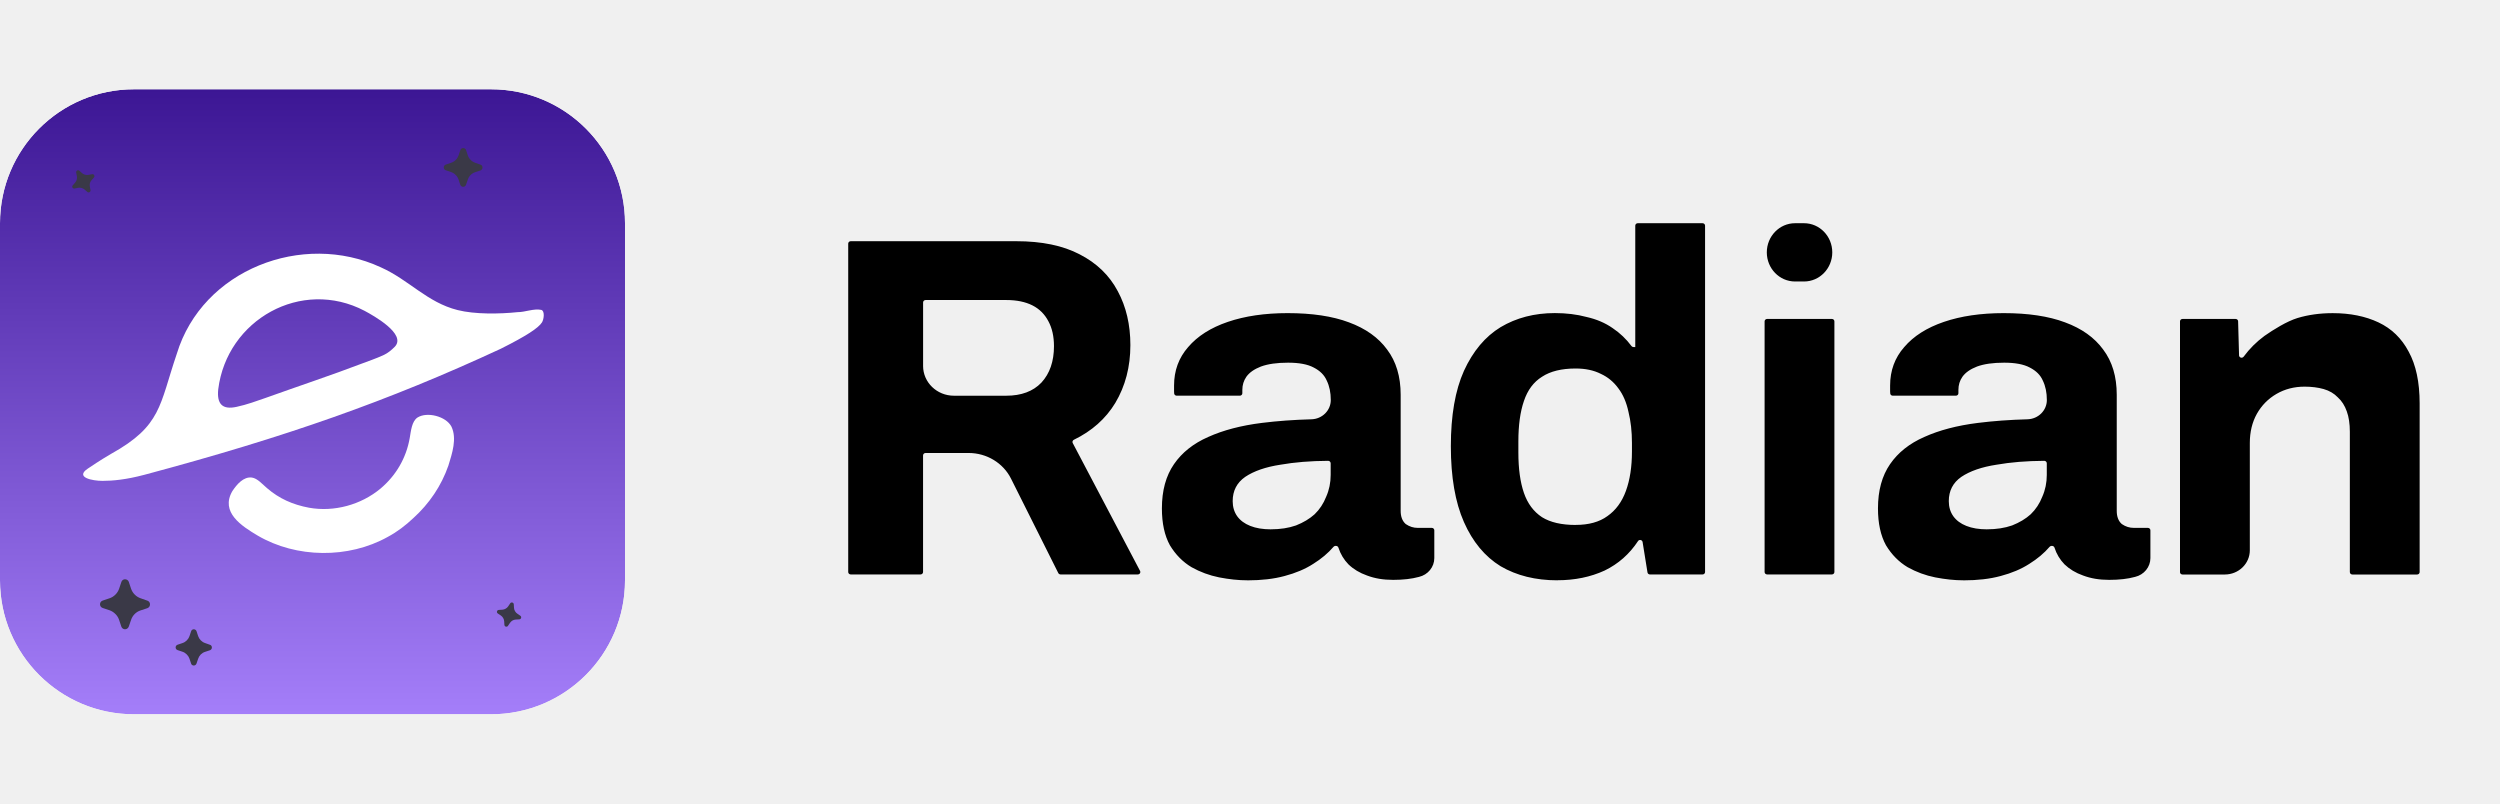
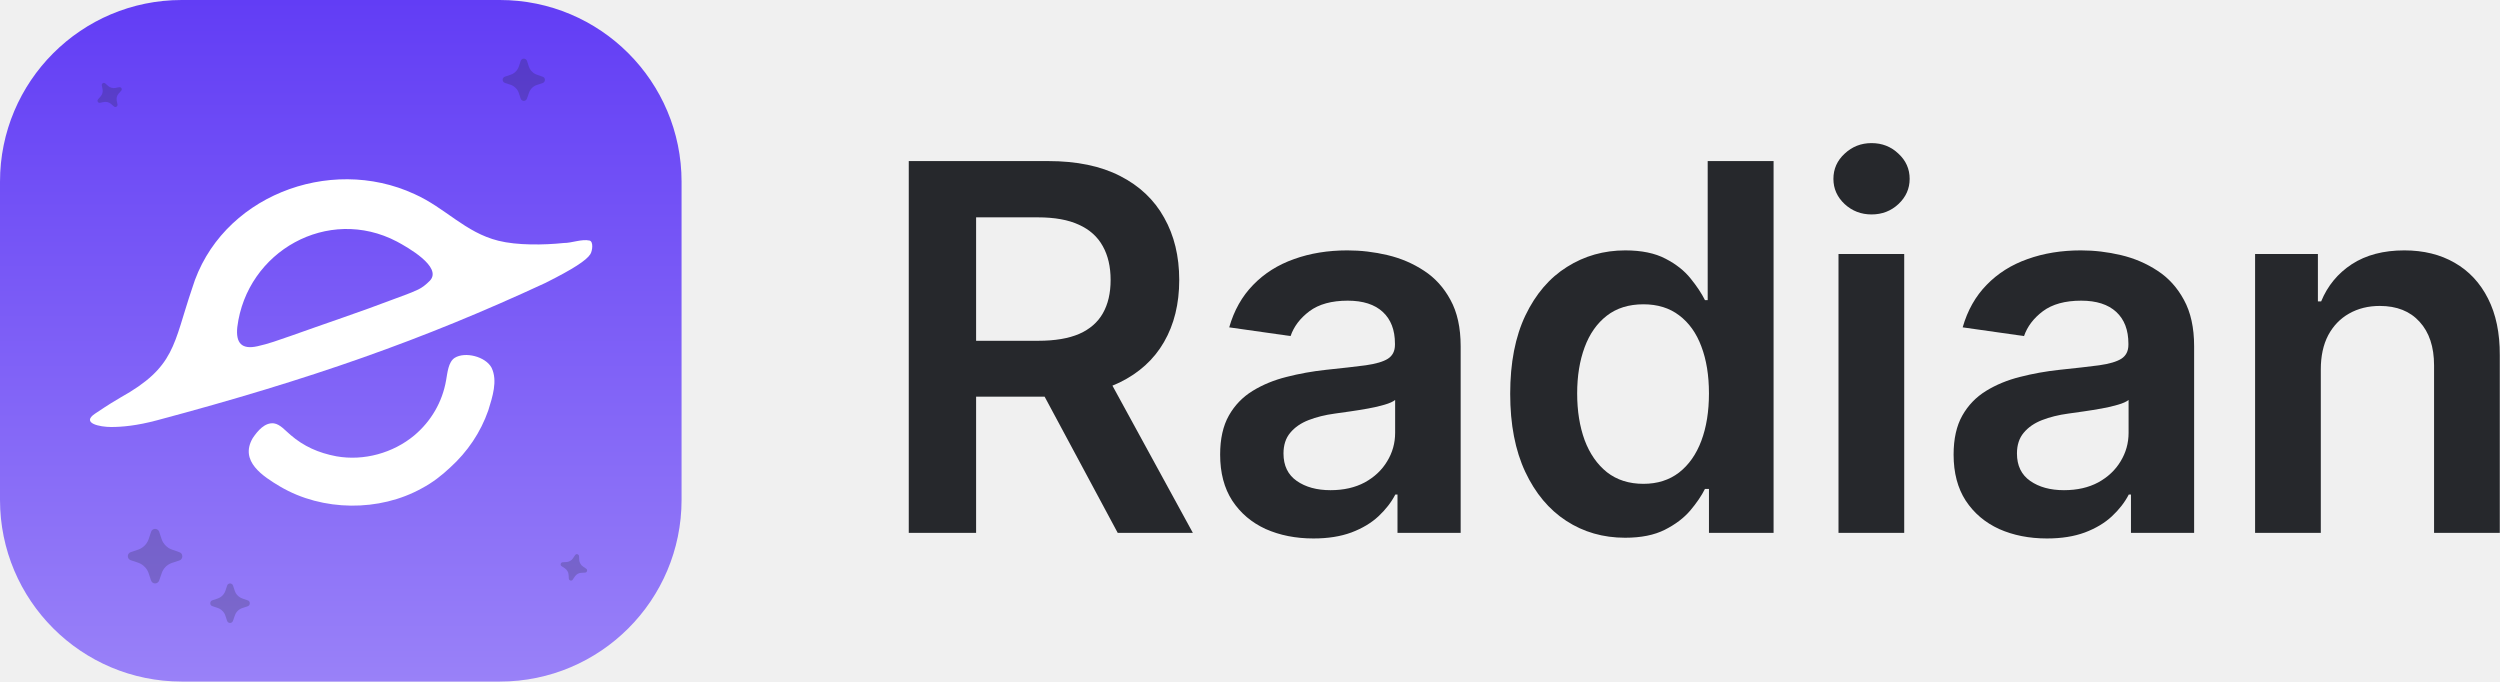
- <svg xmlns="http://www.w3.org/2000/svg" width="112" class="text-blue-500" height="36" viewBox="0 0 112 36" fill="inherit">
-   <mask id="mask0_1826_4346" style="mask-type:alpha" maskUnits="userSpaceOnUse" x="0" y="4" width="28" height="28">
-     <rect y="4" width="28" height="28" rx="6" fill="#D9D9D9" />
-   </mask>
-   <g mask="url(#mask0_1826_4346)">
-     <rect y="4" width="28" height="28" rx="6" fill="url(#paint0_linear_1826_4346)" />
-     <path d="M24.247 13.883C24.247 13.883 24.247 13.883 24.247 13.883C24.414 13.921 24.371 14.3 24.28 14.444C24.121 14.695 23.581 15.05 22.431 15.626C17.398 17.962 12.797 19.58 6.471 21.27C5.653 21.488 5.045 21.543 4.593 21.543C4.141 21.543 3.346 21.389 3.932 20.995C4.518 20.601 4.783 20.446 4.97 20.337C7.243 19.073 7.134 18.166 7.921 15.848C9.065 12.085 13.55 10.352 17.055 11.973C18.329 12.541 19.133 13.548 20.501 13.891C21.273 14.086 22.38 14.069 23.19 13.984C23.512 13.988 23.927 13.811 24.247 13.883C24.247 13.883 24.247 13.883 24.247 13.883V13.883ZM11.912 17.822C13.312 17.32 14.963 16.767 16.132 16.318C16.493 16.178 16.83 16.073 17.204 15.898C17.369 15.819 17.523 15.7 17.691 15.53C18.214 14.969 16.753 14.15 16.333 13.925C13.504 12.443 10.167 14.32 9.777 17.438C9.708 18.094 9.957 18.37 10.603 18.226C11.051 18.131 11.511 17.962 11.904 17.825L11.912 17.822Z" fill="white" />
-     <path d="M20.224 19.112C20.481 19.648 20.255 20.315 20.089 20.856C19.774 21.763 19.233 22.561 18.525 23.204C18.174 23.535 17.799 23.825 17.368 24.055C15.612 25.035 13.276 25.011 11.544 23.994C10.829 23.569 9.858 22.951 10.41 22.001C10.615 21.695 10.909 21.349 11.281 21.394C11.54 21.429 11.76 21.702 11.968 21.873C12.504 22.334 13.105 22.607 13.849 22.747C14.972 22.947 16.175 22.615 17.048 21.888C17.737 21.308 18.2 20.521 18.356 19.622C18.411 19.313 18.445 18.875 18.706 18.704C19.136 18.434 19.978 18.65 20.221 19.106L20.224 19.112Z" fill="white" />
-     <g style="mix-blend-mode:plus-lighter">
-       <path d="M6.72 27.081C6.72 27.118 6.708 27.153 6.687 27.183C6.665 27.213 6.635 27.235 6.6 27.247L6.29 27.349C6.193 27.381 6.105 27.436 6.033 27.508C5.961 27.581 5.906 27.669 5.874 27.766L5.768 28.073C5.755 28.107 5.733 28.137 5.703 28.158C5.681 28.174 5.655 28.185 5.628 28.189C5.601 28.193 5.573 28.191 5.547 28.182C5.521 28.174 5.497 28.159 5.477 28.139C5.458 28.12 5.444 28.096 5.435 28.07L5.332 27.761C5.298 27.664 5.242 27.576 5.167 27.505C5.095 27.431 5.007 27.375 4.909 27.34L4.6 27.237C4.565 27.226 4.534 27.204 4.513 27.175C4.491 27.145 4.48 27.109 4.48 27.072C4.48 27.035 4.491 26.999 4.513 26.969C4.535 26.939 4.566 26.916 4.602 26.905L4.909 26.802C5.008 26.769 5.098 26.712 5.171 26.638C5.245 26.565 5.301 26.476 5.335 26.378L5.437 26.074C5.447 26.04 5.467 26.009 5.496 25.987C5.525 25.964 5.561 25.951 5.598 25.951C5.635 25.95 5.671 25.961 5.702 25.981C5.733 26 5.757 26.03 5.769 26.064L5.873 26.378C5.907 26.476 5.963 26.565 6.037 26.638C6.11 26.712 6.199 26.768 6.297 26.802L6.605 26.91C6.639 26.921 6.669 26.943 6.69 26.973C6.712 27.005 6.722 27.043 6.72 27.081Z" fill="#3A3947" />
-     </g>
-     <g style="mix-blend-mode:plus-lighter">
-       <path d="M9.492 29.011C9.492 29.037 9.484 29.063 9.468 29.084C9.452 29.106 9.43 29.122 9.405 29.131L9.181 29.205C9.11 29.228 9.046 29.268 8.994 29.32C8.942 29.373 8.902 29.437 8.879 29.507L8.802 29.73C8.793 29.755 8.777 29.776 8.755 29.792C8.739 29.803 8.72 29.811 8.7 29.814C8.681 29.817 8.66 29.815 8.642 29.809C8.623 29.803 8.605 29.792 8.591 29.778C8.577 29.764 8.567 29.746 8.561 29.727L8.486 29.503C8.461 29.433 8.42 29.369 8.366 29.318C8.314 29.264 8.25 29.223 8.179 29.199L7.955 29.124C7.93 29.116 7.908 29.1 7.892 29.078C7.876 29.057 7.868 29.031 7.868 29.004C7.868 28.977 7.876 28.951 7.892 28.93C7.908 28.908 7.93 28.891 7.956 28.883L8.179 28.808C8.251 28.784 8.316 28.743 8.369 28.689C8.423 28.636 8.463 28.572 8.488 28.501L8.562 28.281C8.569 28.256 8.584 28.233 8.605 28.218C8.626 28.201 8.652 28.192 8.679 28.191C8.705 28.191 8.732 28.198 8.754 28.213C8.777 28.227 8.794 28.248 8.803 28.274L8.878 28.501C8.903 28.572 8.943 28.636 8.997 28.689C9.05 28.743 9.114 28.784 9.186 28.808L9.408 28.887C9.434 28.895 9.455 28.91 9.47 28.932C9.486 28.955 9.494 28.983 9.492 29.011Z" fill="#3A3947" />
-     </g>
-     <g style="mix-blend-mode:plus-lighter">
-       <path d="M21.616 7.508C21.616 7.537 21.607 7.564 21.59 7.587C21.573 7.61 21.55 7.628 21.523 7.637L21.283 7.716C21.208 7.741 21.14 7.783 21.084 7.839C21.027 7.896 20.985 7.964 20.961 8.039L20.878 8.277C20.868 8.304 20.851 8.327 20.828 8.343C20.811 8.356 20.791 8.364 20.77 8.367C20.748 8.37 20.727 8.369 20.707 8.362C20.686 8.355 20.668 8.344 20.653 8.329C20.638 8.313 20.627 8.295 20.62 8.275L20.54 8.035C20.514 7.96 20.47 7.892 20.413 7.837C20.357 7.78 20.288 7.736 20.212 7.71L19.973 7.629C19.946 7.621 19.922 7.604 19.905 7.581C19.889 7.558 19.88 7.53 19.88 7.501C19.88 7.473 19.889 7.445 19.905 7.422C19.922 7.398 19.946 7.381 19.974 7.372L20.212 7.292C20.289 7.266 20.359 7.223 20.415 7.165C20.473 7.109 20.516 7.04 20.543 6.964L20.622 6.728C20.629 6.701 20.645 6.678 20.667 6.661C20.69 6.643 20.718 6.633 20.746 6.633C20.775 6.632 20.803 6.64 20.827 6.656C20.851 6.671 20.869 6.694 20.879 6.721L20.959 6.964C20.986 7.04 21.029 7.109 21.087 7.165C21.143 7.223 21.212 7.266 21.288 7.292L21.526 7.376C21.553 7.384 21.577 7.402 21.593 7.424C21.609 7.449 21.617 7.479 21.616 7.508Z" fill="#3A3947" />
-     </g>
-     <g style="mix-blend-mode:plus-lighter">
-       <path d="M23.345 27.683C23.34 27.7 23.33 27.716 23.316 27.728C23.301 27.739 23.284 27.746 23.265 27.747L23.103 27.756C23.052 27.759 23.002 27.774 22.958 27.8C22.914 27.826 22.876 27.861 22.848 27.904L22.757 28.038C22.746 28.053 22.732 28.065 22.715 28.071C22.702 28.076 22.688 28.078 22.674 28.076C22.661 28.075 22.648 28.07 22.636 28.063C22.625 28.055 22.615 28.045 22.608 28.033C22.601 28.021 22.597 28.008 22.597 27.994L22.587 27.831C22.583 27.78 22.567 27.73 22.541 27.686C22.515 27.641 22.48 27.603 22.437 27.574L22.301 27.484C22.286 27.474 22.274 27.459 22.267 27.442C22.261 27.425 22.26 27.407 22.265 27.389C22.27 27.371 22.28 27.355 22.294 27.343C22.308 27.332 22.326 27.325 22.345 27.324L22.507 27.314C22.559 27.311 22.609 27.295 22.654 27.268C22.699 27.243 22.738 27.207 22.767 27.164L22.856 27.031C22.865 27.015 22.879 27.003 22.895 26.997C22.913 26.989 22.931 26.988 22.949 26.992C22.967 26.997 22.983 27.006 22.996 27.02C23.008 27.034 23.016 27.051 23.017 27.069L23.027 27.234C23.03 27.286 23.046 27.336 23.073 27.381C23.098 27.426 23.134 27.465 23.177 27.493L23.311 27.585C23.326 27.595 23.338 27.61 23.344 27.627C23.351 27.645 23.351 27.665 23.345 27.683Z" fill="#3A3947" />
-     </g>
-     <g style="mix-blend-mode:plus-lighter">
-       <path d="M4.219 7.849C4.229 7.865 4.232 7.883 4.231 7.902C4.229 7.92 4.221 7.937 4.209 7.951L4.101 8.072C4.067 8.111 4.042 8.156 4.029 8.206C4.016 8.255 4.014 8.307 4.025 8.357L4.055 8.516C4.058 8.534 4.056 8.553 4.049 8.569C4.043 8.582 4.035 8.593 4.024 8.602C4.013 8.61 4 8.616 3.987 8.619C3.973 8.622 3.959 8.621 3.946 8.618C3.933 8.614 3.921 8.607 3.911 8.598L3.789 8.49C3.75 8.457 3.703 8.433 3.653 8.421C3.604 8.407 3.551 8.404 3.501 8.414L3.341 8.446C3.323 8.45 3.304 8.449 3.288 8.441C3.271 8.434 3.257 8.421 3.248 8.405C3.239 8.389 3.235 8.371 3.236 8.352C3.238 8.334 3.246 8.316 3.259 8.303L3.366 8.181C3.401 8.142 3.425 8.095 3.438 8.044C3.452 7.995 3.454 7.942 3.445 7.891L3.413 7.734C3.408 7.717 3.41 7.698 3.417 7.682C3.423 7.664 3.436 7.65 3.452 7.641C3.467 7.631 3.486 7.626 3.504 7.627C3.522 7.628 3.54 7.635 3.554 7.647L3.677 7.757C3.716 7.791 3.763 7.815 3.813 7.828C3.863 7.842 3.916 7.844 3.967 7.834L4.127 7.804C4.145 7.8 4.163 7.802 4.18 7.81C4.197 7.818 4.211 7.832 4.219 7.849Z" fill="#3A3947" />
-     </g>
-   </g>
-   <path d="M38 25.628V10.914C38 10.854 38.05 10.806 38.112 10.806H45.529C46.671 10.806 47.616 11.001 48.366 11.393C49.132 11.785 49.702 12.336 50.077 13.047C50.453 13.744 50.641 14.549 50.641 15.462C50.641 16.434 50.415 17.297 49.965 18.052C49.533 18.763 48.914 19.312 48.109 19.702C48.053 19.729 48.03 19.795 48.058 19.848L51.075 25.577C51.113 25.649 51.058 25.735 50.974 25.735H47.514C47.471 25.735 47.431 25.711 47.412 25.674L45.294 21.444C44.943 20.741 44.204 20.294 43.396 20.294H41.465C41.403 20.294 41.353 20.343 41.353 20.403V25.626C41.353 25.686 41.303 25.735 41.242 25.735H38.112C38.05 25.735 38 25.686 38 25.626V25.628ZM41.354 16.392C41.354 17.13 41.972 17.728 42.736 17.728H45.08C45.755 17.728 46.281 17.533 46.655 17.141C47.03 16.735 47.218 16.19 47.218 15.509C47.218 15.073 47.135 14.703 46.971 14.398C46.806 14.079 46.566 13.839 46.25 13.68C45.934 13.521 45.544 13.441 45.08 13.441H41.467C41.405 13.441 41.355 13.489 41.355 13.549V16.392H41.354ZM55.88 25.998C55.49 25.998 55.069 25.954 54.619 25.867C54.184 25.78 53.771 25.628 53.381 25.41C52.991 25.177 52.669 24.851 52.413 24.43C52.173 23.996 52.053 23.443 52.053 22.776C52.053 21.978 52.233 21.319 52.594 20.795C52.954 20.272 53.465 19.867 54.126 19.577C54.801 19.272 55.604 19.062 56.534 18.946C57.221 18.86 57.961 18.806 58.755 18.784C59.236 18.77 59.619 18.388 59.619 17.923C59.619 17.588 59.559 17.298 59.439 17.052C59.334 16.806 59.139 16.61 58.853 16.465C58.583 16.32 58.201 16.248 57.705 16.248C57.21 16.248 56.805 16.305 56.489 16.421C56.19 16.537 55.972 16.69 55.837 16.879C55.717 17.052 55.657 17.249 55.657 17.466V17.618C55.657 17.678 55.607 17.727 55.545 17.727H52.715C52.658 17.727 52.609 17.685 52.603 17.63C52.599 17.595 52.598 17.562 52.598 17.532V17.271C52.598 16.604 52.808 16.03 53.228 15.551C53.649 15.057 54.241 14.681 55.007 14.42C55.773 14.159 56.665 14.028 57.686 14.028C58.782 14.028 59.697 14.165 60.432 14.441C61.181 14.717 61.753 15.124 62.143 15.66C62.548 16.196 62.75 16.872 62.75 17.684V22.887C62.75 23.143 62.823 23.336 62.966 23.467C62.972 23.473 62.978 23.478 62.985 23.482C63.148 23.594 63.324 23.649 63.515 23.649H64.146C64.208 23.649 64.257 23.698 64.257 23.757V25.002C64.257 25.402 63.973 25.751 63.57 25.845L63.561 25.847C63.245 25.934 62.863 25.978 62.413 25.978C61.963 25.978 61.587 25.913 61.243 25.783C60.912 25.667 60.636 25.5 60.41 25.283C60.203 25.07 60.054 24.82 59.961 24.534C59.946 24.489 59.904 24.456 59.853 24.456H59.831C59.797 24.456 59.766 24.471 59.745 24.494C59.497 24.783 59.192 25.038 58.833 25.261C58.474 25.494 58.045 25.674 57.55 25.805C57.069 25.936 56.514 26 55.884 26H55.881V25.998H55.88ZM56.937 23.713C57.358 23.713 57.732 23.655 58.062 23.539C58.393 23.408 58.669 23.243 58.895 23.039C59.12 22.821 59.293 22.56 59.412 22.255C59.548 21.951 59.614 21.624 59.614 21.276V20.755C59.614 20.694 59.563 20.645 59.5 20.645C58.706 20.65 57.994 20.708 57.362 20.819C56.702 20.92 56.177 21.102 55.787 21.363C55.412 21.623 55.224 21.987 55.224 22.451C55.224 22.712 55.292 22.937 55.426 23.127C55.562 23.315 55.757 23.461 56.012 23.561C56.266 23.663 56.575 23.714 56.934 23.714H56.937V23.713ZM69.77 25.998C68.795 25.998 67.947 25.788 67.227 25.367C66.521 24.933 65.974 24.272 65.584 23.387C65.193 22.501 64.998 21.37 64.998 19.991C64.998 18.612 65.193 17.488 65.584 16.616C65.989 15.731 66.537 15.078 67.227 14.657C67.932 14.237 68.742 14.026 69.659 14.026C70.169 14.026 70.642 14.084 71.076 14.2C71.526 14.301 71.917 14.469 72.247 14.7C72.576 14.921 72.858 15.19 73.091 15.504C73.112 15.532 73.145 15.549 73.182 15.549H73.26V10.109C73.26 10.049 73.31 10 73.371 10H76.275C76.337 10 76.387 10.049 76.387 10.109V25.627C76.387 25.687 76.337 25.736 76.275 25.736H73.918C73.862 25.736 73.815 25.697 73.807 25.643L73.588 24.282C73.58 24.23 73.532 24.19 73.478 24.19C73.439 24.19 73.404 24.209 73.384 24.24C72.999 24.824 72.499 25.264 71.886 25.561C71.254 25.851 70.55 25.995 69.769 25.995V25.998H69.77V25.998ZM70.591 23.516C71.177 23.516 71.65 23.385 72.009 23.124C72.384 22.863 72.662 22.487 72.841 21.993C73.021 21.499 73.111 20.912 73.111 20.231V19.839C73.111 19.331 73.059 18.867 72.954 18.445C72.864 18.024 72.713 17.676 72.504 17.4C72.294 17.11 72.031 16.892 71.716 16.748C71.4 16.588 71.026 16.509 70.59 16.509C69.96 16.509 69.457 16.632 69.082 16.879C68.707 17.112 68.436 17.474 68.271 17.968C68.106 18.446 68.023 19.048 68.023 19.774V20.274C68.023 20.999 68.106 21.602 68.271 22.081C68.436 22.56 68.707 22.923 69.082 23.17C69.457 23.403 69.96 23.518 70.59 23.518H70.591V23.516ZM79.153 11.306C79.153 10.586 79.719 10 80.419 10H80.82C81.52 10 82.086 10.585 82.086 11.306C82.086 12.026 81.52 12.611 80.82 12.611H80.419C79.719 12.611 79.153 12.026 79.153 11.306V11.306ZM79.054 25.628V14.397C79.054 14.337 79.105 14.289 79.166 14.289H82.07C82.132 14.289 82.181 14.337 82.181 14.397V25.627C82.181 25.687 82.131 25.735 82.07 25.735H79.166C79.104 25.735 79.054 25.686 79.054 25.627V25.628ZM87.96 25.998C87.57 25.998 87.149 25.954 86.699 25.867C86.264 25.78 85.851 25.628 85.461 25.41C85.071 25.177 84.749 24.851 84.493 24.43C84.253 23.996 84.133 23.443 84.133 22.776C84.133 21.978 84.313 21.319 84.674 20.795C85.034 20.272 85.545 19.867 86.206 19.577C86.881 19.272 87.684 19.062 88.614 18.946C89.301 18.86 90.041 18.806 90.834 18.784C91.315 18.77 91.699 18.388 91.699 17.923C91.699 17.588 91.639 17.298 91.519 17.052C91.414 16.806 91.218 16.61 90.933 16.465C90.663 16.32 90.281 16.248 89.785 16.248C89.29 16.248 88.885 16.305 88.57 16.421C88.27 16.537 88.052 16.69 87.917 16.879C87.796 17.052 87.737 17.249 87.737 17.466V17.618C87.737 17.678 87.687 17.727 87.624 17.727H84.794C84.737 17.727 84.689 17.685 84.683 17.63C84.678 17.595 84.677 17.562 84.677 17.532V17.271C84.677 16.604 84.887 16.03 85.308 15.551C85.729 15.057 86.321 14.681 87.087 14.42C87.852 14.159 88.745 14.028 89.766 14.028C90.862 14.028 91.777 14.165 92.512 14.441C93.263 14.717 93.833 15.124 94.223 15.66C94.628 16.196 94.83 16.872 94.83 17.684V22.887C94.83 23.143 94.903 23.336 95.046 23.467C95.052 23.473 95.058 23.478 95.065 23.482C95.228 23.594 95.404 23.649 95.596 23.649H96.227C96.288 23.649 96.338 23.698 96.338 23.757V25.002C96.338 25.402 96.053 25.751 95.65 25.845L95.641 25.847C95.326 25.934 94.943 25.978 94.493 25.978C94.043 25.978 93.667 25.913 93.323 25.783C92.992 25.667 92.716 25.5 92.49 25.283C92.283 25.07 92.133 24.82 92.041 24.534C92.025 24.489 91.983 24.456 91.933 24.456H91.911C91.878 24.456 91.846 24.471 91.825 24.494C91.577 24.783 91.272 25.038 90.913 25.261C90.553 25.494 90.125 25.674 89.63 25.805C89.149 25.936 88.594 26 87.964 26H87.961V25.998H87.96ZM89.018 23.713C89.438 23.713 89.814 23.655 90.144 23.539C90.475 23.408 90.751 23.243 90.976 23.039C91.202 22.821 91.375 22.56 91.494 22.255C91.63 21.951 91.696 21.624 91.696 21.276V20.755C91.696 20.694 91.645 20.645 91.582 20.645C90.788 20.65 90.075 20.708 89.444 20.819C88.784 20.92 88.259 21.102 87.869 21.363C87.494 21.623 87.306 21.987 87.306 22.451C87.306 22.712 87.374 22.937 87.508 23.127C87.644 23.315 87.838 23.461 88.093 23.561C88.348 23.663 88.656 23.714 89.016 23.714H89.018V23.713ZM97.664 25.628V14.397C97.664 14.337 97.714 14.289 97.776 14.289H100.156C100.211 14.289 100.258 14.328 100.267 14.381L100.31 15.933C100.318 15.986 100.366 16.026 100.421 16.026H100.424C100.461 16.026 100.494 16.009 100.514 15.981C100.777 15.624 101.09 15.312 101.449 15.048C101.84 14.773 102.451 14.393 102.93 14.247C103.412 14.102 103.936 14.029 104.506 14.029C105.287 14.029 105.969 14.167 106.555 14.443C107.139 14.718 107.591 15.154 107.905 15.748C108.235 16.344 108.4 17.12 108.4 18.077V25.629C108.4 25.689 108.349 25.738 108.288 25.738H105.384C105.322 25.738 105.273 25.689 105.273 25.629V19.346C105.273 18.983 105.227 18.679 105.137 18.432C105.046 18.171 104.911 17.96 104.732 17.8C104.567 17.627 104.357 17.504 104.101 17.43C103.846 17.358 103.56 17.322 103.246 17.322C102.781 17.322 102.361 17.43 101.985 17.648C101.611 17.866 101.319 18.164 101.107 18.54C100.897 18.917 100.792 19.353 100.792 19.846V24.653C100.792 25.252 100.29 25.738 99.67 25.738H97.775C97.713 25.738 97.663 25.69 97.663 25.63H97.664V25.628Z" class="fill-current" fill="inherit" />
+ <svg xmlns="http://www.w3.org/2000/svg" width="1834" height="500" viewBox="0 0 1834 500" fill="none">
+   <path d="M366.667 0H133.333C59.695 0 0 59.695 0 133.333V366.667C0 440.305 59.695 500 133.333 500H366.667C440.305 500 500 440.305 500 366.667V133.333C500 59.695 440.305 0 366.667 0Z" fill="url(#paint0_linear_15015_2799)" />
+   <path d="M360.65 269.85C365.233 279.416 361.2 291.333 358.233 301C352.6 317.2 342.95 331.45 330.3 342.916C324.033 348.833 317.333 354.016 309.65 358.116C278.3 375.616 236.583 375.183 205.65 357.016C192.883 349.433 175.533 338.383 185.383 321.433C189.05 315.966 194.316 309.783 200.95 310.583C205.566 311.216 209.499 316.083 213.199 319.133C222.783 327.366 233.516 332.25 246.8 334.75C266.85 338.316 288.333 332.383 303.916 319.416C316.216 309.05 324.483 295 327.266 278.95C328.266 273.433 328.866 265.6 333.516 262.55C341.2 257.733 356.233 261.583 360.583 269.716L360.633 269.816L360.65 269.85Z" fill="white" />
+   <path d="M432.467 176.466C435.45 177.133 434.683 183.9 433.067 186.483C430.233 190.966 420.6 197.3 400.05 207.583C310.183 249.3 228.017 278.2 115.033 308.366C100.433 312.266 89.583 313.25 81.5 313.25C73.417 313.25 59.233 310.5 69.7 303.466C80.167 296.433 84.9 293.666 88.233 291.716C128.817 269.133 126.883 252.95 140.933 211.566C161.35 144.366 241.45 113.416 304.033 142.35C326.767 152.5 341.15 170.483 365.567 176.6C379.35 180.083 399.117 179.783 413.583 178.266C419.333 178.333 426.75 175.183 432.45 176.466H432.467ZM212.217 246.8C237.217 237.85 266.7 227.966 287.583 219.933C294.033 217.433 300.05 215.566 306.717 212.433C309.65 211.033 312.417 208.9 315.417 205.866C324.75 195.833 298.65 181.216 291.15 177.2C240.65 150.733 181.05 184.25 174.083 239.933C172.85 251.666 177.3 256.583 188.833 254.016C196.833 252.3 205.033 249.283 212.067 246.833L212.2 246.783L212.217 246.8Z" fill="white" />
+   <path d="M133.75 408.183C133.75 408.833 133.55 409.467 133.167 410C132.783 410.533 132.233 410.933 131.617 411.15L126.1 412.967C124.367 413.55 122.8 414.517 121.5 415.817C120.217 417.117 119.233 418.683 118.667 420.417L116.75 425.9C116.533 426.517 116.133 427.05 115.6 427.417C115.2 427.7 114.733 427.9 114.25 427.967C113.767 428.033 113.267 428 112.8 427.85C112.333 427.7 111.917 427.433 111.567 427.083C111.217 426.733 110.967 426.3 110.817 425.833L108.967 420.317C108.367 418.583 107.367 417.017 106.033 415.75C104.75 414.433 103.167 413.417 101.417 412.817L95.9 410.967C95.283 410.767 94.733 410.383 94.35 409.85C93.967 409.317 93.767 408.667 93.767 408.017C93.767 407.367 93.967 406.717 94.35 406.183C94.733 405.633 95.3 405.233 95.933 405.033L101.417 403.183C103.183 402.583 104.783 401.583 106.083 400.25C107.4 398.95 108.417 397.367 109.017 395.617L110.833 390.183C111 389.567 111.383 389.017 111.883 388.633C112.4 388.217 113.033 388 113.7 387.983C114.35 387.983 115 388.15 115.55 388.517C116.1 388.867 116.533 389.4 116.75 390.017L118.6 395.617C119.2 397.367 120.217 398.95 121.533 400.25C122.833 401.583 124.417 402.583 126.167 403.183L131.65 405.117C132.267 405.317 132.8 405.7 133.183 406.233C133.567 406.8 133.75 407.483 133.717 408.167L133.75 408.183Z" fill="#18191B" fill-opacity="0.2" />
+   <path d="M183.25 442.633C183.25 443.1 183.1 443.567 182.817 443.95C182.533 444.333 182.133 444.633 181.683 444.783L177.683 446.1C176.433 446.517 175.283 447.233 174.35 448.167C173.417 449.1 172.717 450.25 172.3 451.5L170.917 455.483C170.75 455.933 170.467 456.317 170.083 456.583C169.8 456.783 169.45 456.933 169.1 456.983C168.75 457.033 168.383 457 168.05 456.9C167.717 456.783 167.4 456.6 167.15 456.35C166.9 456.1 166.717 455.783 166.6 455.45L165.267 451.45C164.833 450.183 164.1 449.05 163.133 448.133C162.2 447.167 161.05 446.45 159.783 446L155.783 444.667C155.333 444.533 154.933 444.233 154.65 443.867C154.367 443.483 154.233 443.017 154.233 442.533C154.233 442.05 154.383 441.6 154.65 441.2C154.933 440.8 155.333 440.517 155.8 440.367L159.783 439.033C161.067 438.6 162.217 437.883 163.167 436.9C164.133 435.967 164.85 434.817 165.3 433.55L166.617 429.617C166.733 429.167 167.017 428.767 167.383 428.483C167.767 428.183 168.217 428.017 168.7 428.017C169.183 428.017 169.65 428.133 170.05 428.4C170.45 428.65 170.767 429.033 170.917 429.483L172.267 433.55C172.7 434.817 173.433 435.967 174.4 436.9C175.333 437.867 176.483 438.6 177.767 439.033L181.75 440.433C182.2 440.567 182.583 440.85 182.85 441.233C183.133 441.65 183.267 442.133 183.233 442.633H183.25Z" fill="#18191B" fill-opacity="0.2" />
+   <path d="M399.75 58.633C399.75 59.133 399.583 59.633 399.3 60.05C399 60.466 398.583 60.766 398.1 60.933L393.817 62.35C392.467 62.8 391.25 63.55 390.25 64.55C389.25 65.55 388.5 66.766 388.05 68.116L386.567 72.366C386.4 72.833 386.083 73.25 385.683 73.55C385.367 73.766 385.017 73.916 384.633 73.983C384.25 74.033 383.867 74.016 383.517 73.883C383.15 73.766 382.833 73.566 382.55 73.283C382.283 73.016 382.083 72.683 381.967 72.316L380.533 68.05C380.067 66.7 379.283 65.483 378.25 64.5C377.25 63.483 376.033 62.7 374.683 62.233L370.4 60.8C369.917 60.65 369.5 60.35 369.2 59.933C368.9 59.516 368.75 59.016 368.75 58.516C368.75 58.016 368.917 57.516 369.2 57.1C369.5 56.683 369.933 56.366 370.433 56.216L374.683 54.783C376.05 54.316 377.3 53.55 378.3 52.516C379.317 51.516 380.1 50.283 380.567 48.933L381.983 44.733C382.117 44.25 382.4 43.833 382.8 43.533C383.2 43.216 383.7 43.033 384.217 43.033C384.733 43.033 385.233 43.166 385.65 43.45C386.083 43.716 386.417 44.133 386.583 44.616L388.017 48.95C388.483 50.3 389.267 51.533 390.3 52.533C391.3 53.566 392.533 54.35 393.9 54.8L398.15 56.3C398.633 56.45 399.05 56.75 399.333 57.166C399.633 57.616 399.767 58.133 399.75 58.666V58.633Z" fill="#18191B" fill-opacity="0.2" />
+   <path d="M430.633 418.917C430.55 419.234 430.367 419.517 430.117 419.717C429.867 419.917 429.55 420.05 429.217 420.067L426.317 420.234C425.4 420.284 424.517 420.55 423.733 421.017C422.95 421.467 422.267 422.1 421.767 422.867L420.133 425.267C419.95 425.534 419.683 425.734 419.383 425.85C419.15 425.934 418.9 425.967 418.667 425.934C418.417 425.9 418.183 425.817 417.983 425.684C417.783 425.55 417.6 425.367 417.483 425.15C417.367 424.934 417.3 424.7 417.283 424.45L417.1 421.55C417.033 420.634 416.75 419.75 416.267 418.967C415.817 418.167 415.183 417.484 414.417 416.95L411.983 415.35C411.717 415.167 411.5 414.917 411.383 414.617C411.267 414.317 411.25 413.967 411.333 413.65C411.417 413.334 411.6 413.05 411.85 412.834C412.117 412.617 412.433 412.5 412.767 412.484L415.65 412.3C416.583 412.25 417.483 411.967 418.283 411.484C419.083 411.034 419.783 410.4 420.3 409.634L421.883 407.25C422.05 406.967 422.3 406.75 422.6 406.634C422.9 406.5 423.25 406.467 423.567 406.567C423.883 406.65 424.167 406.817 424.383 407.067C424.6 407.317 424.75 407.617 424.767 407.95L424.933 410.9C425 411.817 425.283 412.717 425.75 413.517C426.2 414.334 426.833 415.017 427.617 415.534L430.017 417.184C430.283 417.35 430.5 417.617 430.617 417.917C430.733 418.234 430.733 418.6 430.617 418.917H430.633Z" fill="#18191B" fill-opacity="0.2" />
+   <path d="M89.117 64.733C89.284 65.016 89.35 65.35 89.317 65.666C89.284 66 89.15 66.3 88.934 66.55L87 68.716C86.4 69.4 85.95 70.216 85.717 71.1C85.484 71.983 85.45 72.9 85.634 73.8L86.184 76.65C86.25 76.966 86.2 77.3 86.067 77.6C85.967 77.817 85.817 78.016 85.617 78.166C85.417 78.317 85.2 78.433 84.95 78.483C84.717 78.533 84.467 78.533 84.217 78.466C83.984 78.4 83.767 78.283 83.584 78.117L81.4 76.2C80.7 75.6 79.884 75.166 78.984 74.95C78.1 74.7 77.167 74.666 76.25 74.833L73.4 75.416C73.084 75.483 72.75 75.45 72.45 75.317C72.15 75.183 71.9 74.95 71.734 74.666C71.567 74.383 71.5 74.05 71.534 73.733C71.567 73.4 71.7 73.083 71.934 72.85L73.85 70.683C74.467 69.983 74.9 69.15 75.134 68.25C75.384 67.35 75.417 66.416 75.25 65.516L74.684 62.717C74.6 62.4 74.634 62.083 74.75 61.783C74.867 61.483 75.084 61.217 75.384 61.05C75.667 60.883 75.984 60.8 76.317 60.816C76.65 60.816 76.967 60.95 77.217 61.166L79.417 63.133C80.117 63.733 80.95 64.166 81.85 64.4C82.75 64.65 83.684 64.683 84.584 64.516L87.45 63.983C87.767 63.916 88.1 63.95 88.384 64.083C88.7 64.233 88.95 64.483 89.1 64.783L89.117 64.733Z" fill="#18191B" fill-opacity="0.2" />
+   <path d="M1702.54 271.04V390.891H1654.33V186.346H1700.41V221.102H1702.8C1707.51 209.65 1715.01 200.55 1725.31 193.803C1735.7 187.056 1748.53 183.682 1763.79 183.682C1777.91 183.682 1790.21 186.701 1800.68 192.738C1811.25 198.775 1819.41 207.519 1825.19 218.972C1831.04 230.424 1833.93 244.318 1833.84 260.653V390.891H1785.63V268.111C1785.63 254.439 1782.08 243.741 1774.98 236.017C1767.97 228.294 1758.25 224.432 1745.82 224.432C1737.38 224.432 1729.88 226.296 1723.31 230.025C1716.83 233.665 1711.73 238.947 1708 245.872C1704.36 252.796 1702.54 261.186 1702.54 271.04Z" fill="#26282C" />
+   <path d="M1501.61 395.019C1488.65 395.019 1476.97 392.711 1466.59 388.095C1456.29 383.389 1448.12 376.465 1442.08 367.321C1436.14 358.176 1433.16 346.901 1433.16 333.496C1433.16 321.955 1435.29 312.411 1439.55 304.865C1443.81 297.319 1449.63 291.282 1457 286.754C1464.37 282.226 1472.67 278.808 1481.9 276.5C1491.22 274.103 1500.85 272.372 1510.8 271.307C1522.78 270.064 1532.5 268.954 1539.96 267.977C1547.42 266.912 1552.83 265.314 1556.21 263.183C1559.67 260.964 1561.4 257.546 1561.4 252.93V252.131C1561.4 242.099 1558.43 234.33 1552.48 228.826C1546.53 223.322 1537.96 220.57 1526.78 220.57C1514.97 220.57 1505.6 223.144 1498.68 228.294C1491.84 233.443 1487.23 239.524 1484.83 246.537L1439.82 240.145C1443.37 227.716 1449.23 217.329 1457.4 208.984C1465.57 200.55 1475.55 194.247 1487.36 190.074C1499.17 185.813 1512.22 183.682 1526.51 183.682C1536.37 183.682 1546.18 184.836 1555.94 187.145C1565.71 189.453 1574.63 193.27 1582.71 198.597C1590.79 203.835 1597.27 210.982 1602.15 220.037C1607.12 229.093 1609.61 240.412 1609.61 253.995V390.891H1563.27V362.793H1561.67C1558.74 368.475 1554.61 373.801 1549.28 378.773C1544.05 383.656 1537.43 387.606 1529.44 390.625C1521.54 393.555 1512.26 395.019 1501.61 395.019ZM1514.13 359.597C1523.8 359.597 1532.19 357.688 1539.3 353.871C1546.4 349.964 1551.86 344.815 1555.68 338.423C1559.58 332.031 1561.53 325.062 1561.53 317.516V293.412C1560.03 294.655 1557.45 295.809 1553.81 296.875C1550.26 297.94 1546.26 298.872 1541.83 299.671C1537.39 300.47 1532.99 301.181 1528.64 301.802C1524.29 302.423 1520.52 302.956 1517.32 303.4C1510.13 304.377 1503.7 305.975 1498.01 308.194C1492.33 310.414 1487.85 313.521 1484.56 317.516C1481.28 321.422 1479.64 326.482 1479.64 332.697C1479.64 341.575 1482.88 348.278 1489.36 352.805C1495.84 357.333 1504.1 359.597 1514.13 359.597Z" fill="#26282C" />
+   <path d="M1348.72 390.891V186.346H1396.93V390.891H1348.72ZM1372.96 157.315C1365.32 157.315 1358.75 154.785 1353.25 149.725C1347.74 144.576 1344.99 138.406 1344.99 131.214C1344.99 123.935 1347.74 117.765 1353.25 112.704C1358.75 107.555 1365.32 104.98 1372.96 104.98C1380.68 104.98 1387.25 107.555 1392.67 112.704C1398.17 117.765 1400.92 123.935 1400.92 131.214C1400.92 138.406 1398.17 144.576 1392.67 149.725C1387.25 154.785 1380.68 157.315 1372.96 157.315Z" fill="#26282C" />
+   <path d="M1192.17 394.487C1176.1 394.487 1161.72 390.359 1149.02 382.102C1136.33 373.846 1126.3 361.861 1118.93 346.147C1111.56 330.433 1107.88 311.346 1107.88 288.885C1107.88 266.158 1111.6 246.982 1119.06 231.357C1126.61 215.643 1136.77 203.791 1149.56 195.801C1162.34 187.722 1176.59 183.683 1192.3 183.683C1204.29 183.683 1214.14 185.724 1221.87 189.808C1229.59 193.803 1235.72 198.642 1240.24 204.324C1244.77 209.917 1248.28 215.199 1250.76 220.17H1252.76V118.164H1301.1V390.891H1253.69V358.665H1250.76C1248.28 363.636 1244.68 368.919 1239.98 374.512C1235.27 380.016 1229.06 384.721 1221.33 388.627C1213.61 392.534 1203.89 394.487 1192.17 394.487ZM1205.62 354.936C1215.83 354.936 1224.53 352.184 1231.72 346.68C1238.91 341.087 1244.37 333.319 1248.1 323.375C1251.83 313.432 1253.69 301.847 1253.69 288.619C1253.69 275.391 1251.83 263.894 1248.1 254.128C1244.46 244.363 1239.05 236.772 1231.85 231.357C1224.75 225.941 1216.01 223.233 1205.62 223.233C1194.88 223.233 1185.91 226.03 1178.72 231.623C1171.53 237.216 1166.11 244.94 1162.47 254.794C1158.83 264.648 1157.01 275.923 1157.01 288.619C1157.01 301.403 1158.83 312.811 1162.47 322.843C1166.2 332.786 1171.66 340.643 1178.85 346.413C1186.13 352.095 1195.06 354.936 1205.62 354.936Z" fill="#26282C" />
+   <path d="M963.543 395.019C950.581 395.019 938.907 392.711 928.52 388.095C918.222 383.389 910.054 376.465 904.017 367.321C898.069 358.176 895.095 346.901 895.095 333.496C895.095 321.955 897.225 312.411 901.487 304.865C905.748 297.319 911.563 291.282 918.932 286.754C926.3 282.226 934.601 278.808 943.834 276.5C953.156 274.103 962.788 272.372 972.731 271.307C984.717 270.064 994.438 268.954 1001.9 267.977C1009.35 266.912 1014.77 265.314 1018.14 263.183C1021.6 260.964 1023.34 257.546 1023.34 252.93V252.131C1023.34 242.099 1020.36 234.33 1014.41 228.826C1008.46 223.322 999.898 220.57 988.712 220.57C976.904 220.57 967.538 223.144 960.613 228.294C953.777 233.443 949.161 239.524 946.764 246.537L901.753 240.145C905.304 227.716 911.164 217.329 919.331 208.984C927.499 200.55 937.486 194.247 949.294 190.074C961.101 185.813 974.152 183.682 988.445 183.682C998.3 183.682 1008.11 184.836 1017.88 187.145C1027.64 189.453 1036.56 193.27 1044.64 198.597C1052.72 203.835 1059.2 210.982 1064.08 220.037C1069.06 229.093 1071.54 240.412 1071.54 253.995V390.891H1025.2V362.793H1023.6C1020.67 368.475 1016.54 373.801 1011.22 378.773C1005.98 383.656 999.365 387.606 991.375 390.625C983.474 393.555 974.196 395.019 963.543 395.019ZM976.061 359.597C985.737 359.597 994.127 357.688 1001.23 353.871C1008.33 349.964 1013.79 344.815 1017.61 338.423C1021.52 332.031 1023.47 325.062 1023.47 317.516V293.412C1021.96 294.655 1019.38 295.809 1015.74 296.875C1012.19 297.94 1008.2 298.872 1003.76 299.671C999.321 300.47 994.926 301.181 990.576 301.802C986.226 302.423 982.453 302.956 979.257 303.4C972.066 304.377 965.629 305.975 959.947 308.194C954.266 310.414 949.782 313.521 946.497 317.516C943.213 321.422 941.57 326.482 941.57 332.697C941.57 341.575 944.811 348.278 951.291 352.805C957.772 357.333 966.029 359.597 976.061 359.597Z" fill="#26282C" />
+   <path d="M666.667 390.891V118.164H768.94C789.891 118.164 807.47 121.804 821.674 129.084C835.967 136.364 846.754 146.573 854.034 159.712C861.402 172.763 865.087 187.988 865.087 205.389C865.087 222.878 861.358 238.059 853.901 250.932C846.532 263.716 835.657 273.615 821.275 280.629C806.893 287.553 789.226 291.016 768.274 291.016H695.431V250H761.616C773.867 250 783.899 248.313 791.711 244.94C799.524 241.477 805.294 236.461 809.023 229.892C812.841 223.233 814.749 215.066 814.749 205.389C814.749 195.712 812.841 187.456 809.023 180.62C805.206 173.695 799.391 168.457 791.578 164.906C783.766 161.266 773.689 159.446 761.349 159.446H716.072V390.891H666.667ZM807.558 267.312L875.074 390.891H819.943L753.625 267.312H807.558Z" fill="#26282C" />
  <defs>
-     <linearGradient id="paint0_linear_1826_4346" x1="14" y1="4" x2="14" y2="32" gradientUnits="userSpaceOnUse">
-       <stop stop-color="#3C1694" />
-       <stop offset="1" stop-color="#A47EF9" />
+     <linearGradient id="paint0_linear_15015_2799" x1="250" y1="0" x2="250" y2="500" gradientUnits="userSpaceOnUse">
+       <stop stop-color="#623DF5" />
+       <stop offset="1" stop-color="#9981F8" />
    </linearGradient>
  </defs>
</svg>
